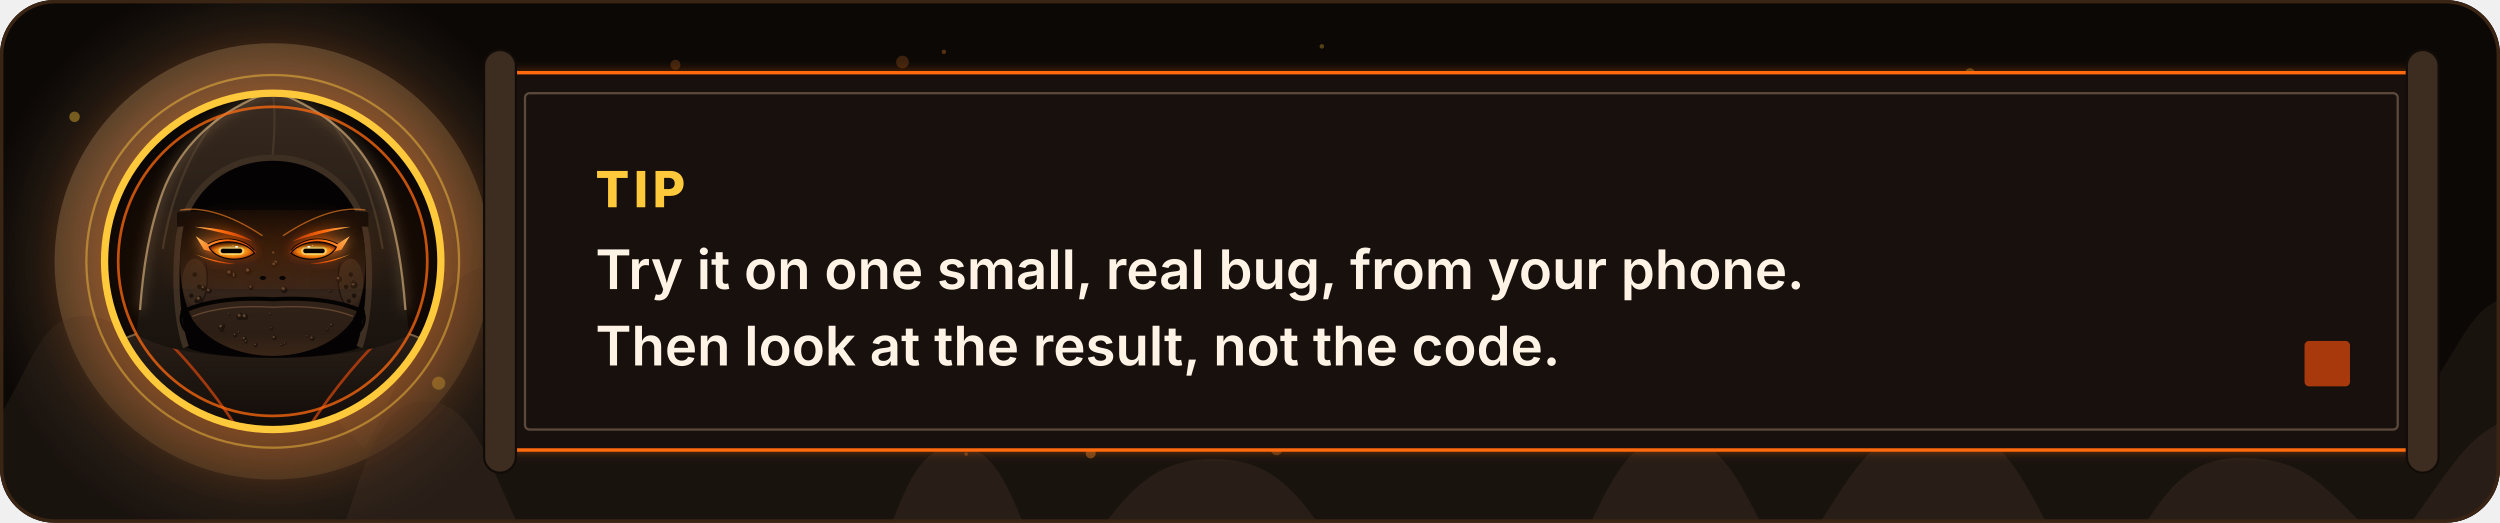
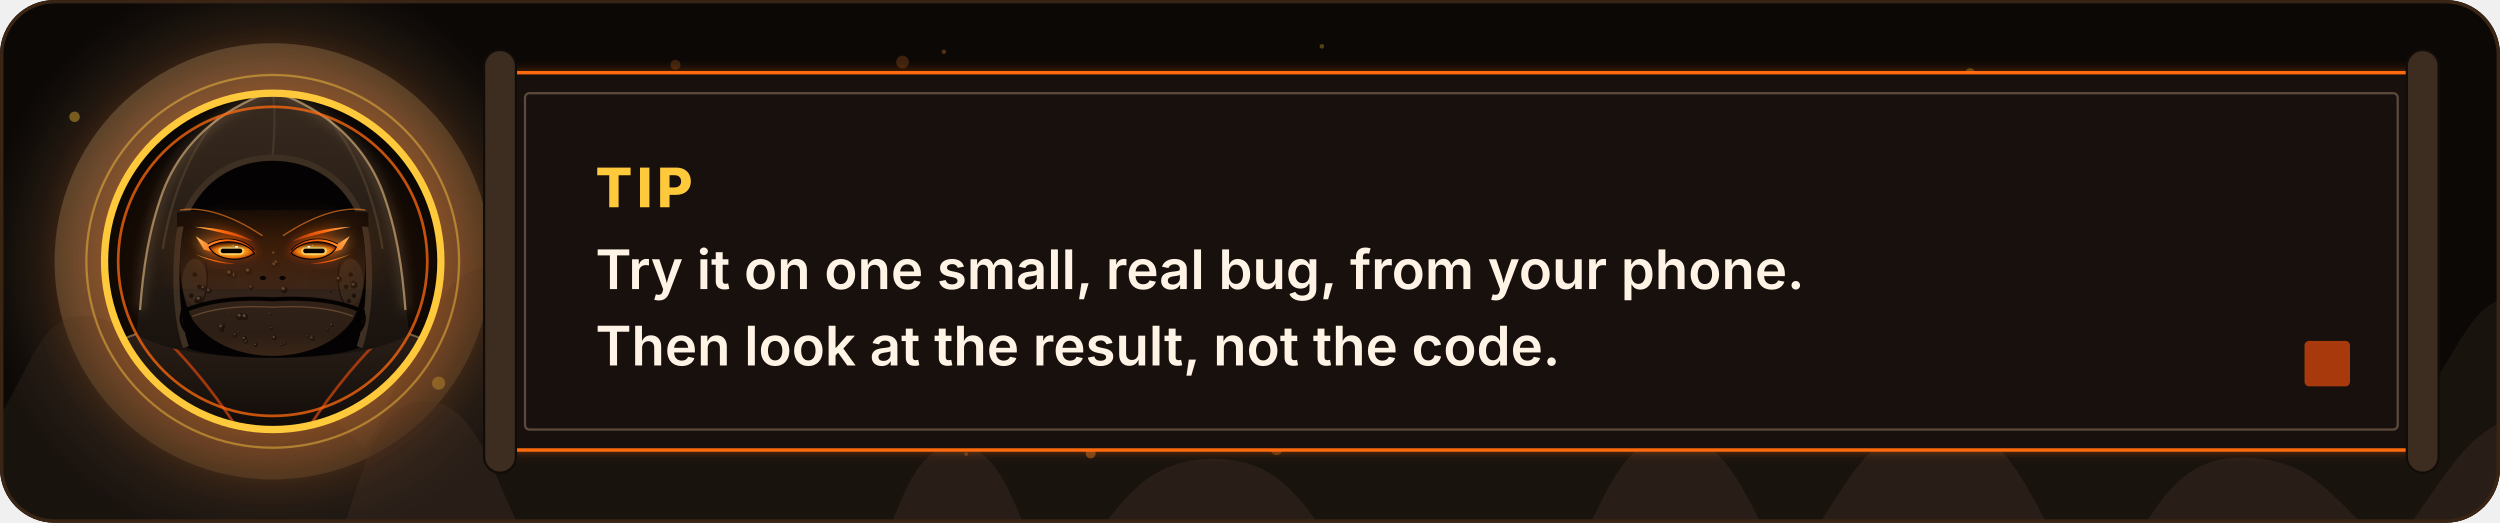
<svg xmlns="http://www.w3.org/2000/svg" viewBox="0 0 1100 230" width="1100" height="230" role="img" aria-label="The toad sage's tip: try it on one small, real bug from your phone, then look at the result, not the code.">
  <style>.pulse{animation:pulse 5s ease-in-out infinite}@keyframes pulse{50%{opacity:.55}}@media (prefers-reduced-motion:reduce){.pulse{animation:none}}</style>
  <defs>
    <linearGradient id="tip-try-d-sky" x1="0" y1="0" x2="0" y2="1">
      <stop offset="0" stop-color="#080605" />
      <stop offset="0.45" stop-color="#1B120C" />
      <stop offset="0.72" stop-color="#22160E" />
      <stop offset="1" stop-color="#0A0706" />
    </linearGradient>
    <radialGradient id="tip-try-d-haze">
      <stop offset="0" stop-color="#FF8A2A" stop-opacity="0.6" />
      <stop offset="0.5" stop-color="#FF6A0F" stop-opacity="0.2" />
      <stop offset="1" stop-color="#FF6A0F" stop-opacity="0" />
    </radialGradient>
    <radialGradient id="tip-try-d-moonglow">
      <stop offset="0.55" stop-color="#F2CD96" stop-opacity="0.5" />
      <stop offset="1" stop-color="#F2CD96" stop-opacity="0" />
    </radialGradient>
    <radialGradient id="tip-try-d-moon" cx="0.4" cy="0.36" r="0.72">
      <stop offset="0" stop-color="#F8E7C6" />
      <stop offset="0.6" stop-color="#E4BC88" />
      <stop offset="1" stop-color="#B8844F" />
    </radialGradient>
    <radialGradient id="tip-try-d-iris" cx="0.51" cy="0.52" r="0.56">
      <stop offset="0" stop-color="#FFF4C2" />
      <stop offset="0.16" stop-color="#FFD54A" />
      <stop offset="0.4" stop-color="#FDB022" />
      <stop offset="0.66" stop-color="#EE7A0C" />
      <stop offset="0.86" stop-color="#A83E08" />
      <stop offset="1" stop-color="#4A1803" />
    </radialGradient>
    <linearGradient id="tip-try-d-lid" x1="0" y1="0.34" x2="0" y2="0.96">
      <stop offset="0" stop-color="#000" stop-opacity="0.85" />
      <stop offset="1" stop-color="#000" stop-opacity="0" />
    </linearGradient>
    <linearGradient id="tip-try-d-markR" x1="0" y1="0.5" x2="1" y2="0.3">
      <stop offset="0" stop-color="#B83A0A" />
      <stop offset="0.55" stop-color="#FF6A0F" />
      <stop offset="1" stop-color="#FFB050" />
    </linearGradient>
    <linearGradient id="tip-try-d-markL" x1="1" y1="0.5" x2="0" y2="0.3">
      <stop offset="0" stop-color="#B83A0A" />
      <stop offset="0.55" stop-color="#FF6A0F" />
      <stop offset="1" stop-color="#FFB050" />
    </linearGradient>
    <linearGradient id="tip-try-d-skin" x1="0" y1="0" x2="0" y2="1">
      <stop offset="0" stop-color="#040202" />
      <stop offset="0.32" stop-color="#1A110B" />
      <stop offset="0.6" stop-color="#33231A" />
      <stop offset="0.86" stop-color="#2C1E14" />
      <stop offset="1" stop-color="#3A2618" />
    </linearGradient>
    <linearGradient id="tip-try-d-robe" x1="0" y1="0" x2="0" y2="1">
      <stop offset="0" stop-color="#2B2018" />
      <stop offset="1" stop-color="#100B08" />
    </linearGradient>
    <linearGradient id="tip-try-d-bust" x1="0" y1="0" x2="0" y2="1">
      <stop offset="0" stop-color="#2B2018" />
      <stop offset="1" stop-color="#0A0604" />
    </linearGradient>
    <linearGradient id="tip-try-d-hood" x1="0" y1="0" x2="0" y2="1">
      <stop offset="0" stop-color="#382A1F" />
      <stop offset="1" stop-color="#18120D" />
    </linearGradient>
    <linearGradient id="tip-try-d-rock" x1="0" y1="0" x2="0" y2="1">
      <stop offset="0" stop-color="#33271D" />
      <stop offset="1" stop-color="#0D0907" />
    </linearGradient>
    <radialGradient id="tip-try-d-disc" cx="0.5" cy="0.42" r="0.62">
      <stop offset="0" stop-color="#3B2B1E" />
      <stop offset="1" stop-color="#100B08" />
    </radialGradient>
    <radialGradient id="tip-try-d-orb" cx="0.4" cy="0.38" r="0.65">
      <stop offset="0" stop-color="#FFF6D0" />
      <stop offset="0.45" stop-color="#FFC93C" />
      <stop offset="1" stop-color="#FF6A0F" />
    </radialGradient>
    <linearGradient id="tip-try-d-fall" x1="0" y1="0" x2="0" y2="1">
      <stop offset="0" stop-color="#F4E6CC" stop-opacity="0.95" />
      <stop offset="1" stop-color="#F4E6CC" stop-opacity="0" />
    </linearGradient>
    <linearGradient id="tip-try-d-word" x1="0" y1="0" x2="0" y2="1">
      <stop offset="0.2" stop-color="#FFF8EC" />
      <stop offset="0.5" stop-color="#FFD27A" />
      <stop offset="0.72" stop-color="#FF8A2A" />
      <stop offset="0.9" stop-color="#E2470A" />
    </linearGradient>
    <linearGradient id="tip-try-d-chief" x1="0" y1="0" x2="0" y2="1">
      <stop offset="0" stop-color="#FFA040" />
      <stop offset="1" stop-color="#F05A0A" />
    </linearGradient>
    <filter id="tip-try-d-wordglow" x="-10%" y="-20%" width="120%" height="140%">
      <feGaussianBlur in="SourceAlpha" stdDeviation="10" result="b" />
      <feFlood flood-color="#FF6A0F" flood-opacity="0.7" />
      <feComposite in2="b" operator="in" result="g" />
      <feMerge>
        <feMergeNode in="g" />
        <feMergeNode in="SourceGraphic" />
      </feMerge>
    </filter>
    <filter id="tip-try-d-glow" x="-50%" y="-50%" width="200%" height="200%">
      <feGaussianBlur in="SourceGraphic" stdDeviation="2.6" result="b" />
      <feMerge>
        <feMergeNode in="b" />
        <feMergeNode in="SourceGraphic" />
      </feMerge>
    </filter>
    <filter id="tip-try-d-blur" x="-50%" y="-50%" width="200%" height="200%">
      <feGaussianBlur stdDeviation="14" />
    </filter>
    <filter id="tip-try-d-mist" x="-30%" y="-200%" width="160%" height="500%">
      <feGaussianBlur stdDeviation="20" />
    </filter>
    <marker id="tip-try-d-hot" viewBox="0 0 12 12" refX="10" refY="6" markerWidth="9" markerHeight="9" markerUnits="userSpaceOnUse" orient="auto-start-reverse">
      <path d="M0 0 L12 6 L0 12 L3 6 z" fill="#FF6A0F" />
    </marker>
    <marker id="tip-try-d-muted" viewBox="0 0 12 12" refX="10" refY="6" markerWidth="9" markerHeight="9" markerUnits="userSpaceOnUse" orient="auto-start-reverse">
      <path d="M0 0 L12 6 L0 12 L3 6 z" fill="#8A705C" />
    </marker>
    <marker id="tip-try-d-bad" viewBox="0 0 12 12" refX="10" refY="6" markerWidth="9" markerHeight="9" markerUnits="userSpaceOnUse" orient="auto-start-reverse">
      <path d="M0 0 L12 6 L0 12 L3 6 z" fill="#FF6A55" />
    </marker>
    <marker id="tip-try-d-loop" viewBox="0 0 12 12" refX="10" refY="6" markerWidth="9" markerHeight="9" markerUnits="userSpaceOnUse" orient="auto-start-reverse">
      <path d="M0 0 L12 6 L0 12 L3 6 z" fill="#FFC93C" />
    </marker>
    <clipPath id="tip-try-d-frame">
      <rect width="1100" height="230" rx="24" />
    </clipPath>
  </defs>
  <g clip-path="url(#tip-try-d-frame)">
    <rect width="1100" height="230" rx="24" fill="#0C0806" />
    <circle cx="120" cy="115" r="129" fill="url(#tip-try-d-moonglow)" opacity="0.3" />
    <circle cx="120" cy="115" r="96" fill="url(#tip-try-d-moon)" opacity="0.22" />
    <path d="M-60 230 L-60 200 C-48 180.9 -45 165.3 -30 165.3 C-15 165.3 -12 173.3 0 183 C14.6 158.9 18.3 139.1 36.6 139.1 C54.8 139.1 58.5 152.3 73.1 168.5 C90.6 167.8 95 167.3 116.9 167.3 C138.7 167.3 143.1 181 160.6 197.7 C184.3 153.1 190.2 116.7 219.9 116.7 C249.5 116.7 255.4 152.3 279.1 195.9 C300.3 179.3 305.5 165.7 331.9 165.7 C358.3 165.7 363.6 169.3 384.7 173.7 C401.8 145.1 406 121.7 427.4 121.7 C448.7 121.7 452.9 152.6 470 190.5 C492.6 176.8 498.3 165.7 526.6 165.7 C554.8 165.7 560.5 164.2 583.1 162.3 C598.6 158 602.5 154.5 621.8 154.5 C641.2 154.5 645 159.8 660.5 166.3 C675.3 157.3 679 149.9 697.5 149.9 C715.9 149.9 719.6 157.1 734.4 166 C749.7 138.6 753.5 116.2 772.5 116.2 C791.6 116.2 795.4 140.7 810.7 170.5 C825.3 149.5 829 132.3 847.3 132.3 C865.6 132.3 869.2 160.3 883.9 194.6 C901.5 154 906 120.9 928 120.9 C950.1 120.9 954.5 153.3 972.2 193 C991.5 165.5 996.3 143.1 1020.5 143.1 C1044.7 143.1 1049.5 155.7 1068.9 171.1 C1084.8 148.8 1088.8 130.5 1108.6 130.5 C1128.5 130.5 1132.5 153.5 1148.4 181.6 C1165.2 163.6 1169.4 148.8 1190.5 148.8 C1211.5 148.8 1215.7 168.3 1232.6 192.1 L1232.6 230 Z" fill="#3A2B21" opacity="0.3" />
    <path d="M-60 230 L-60 280 C-44 251 -40 227.2 -20 227.2 C0 227.2 4 241.7 20 259.5 C43.8 247.2 49.8 237.2 79.5 237.2 C109.2 237.2 115.2 251.2 139 268.4 C157.9 217.9 162.7 176.5 186.4 176.5 C210.1 176.5 214.8 206.4 233.8 242.9 C262.8 240.4 270 238.3 306.3 238.3 C342.6 238.3 349.9 249.6 378.9 263.5 C395.7 226.5 399.9 196.3 420.8 196.3 C441.8 196.3 446 224.7 462.8 259.5 C491.3 227.8 498.5 201.9 534.1 201.9 C569.8 201.9 576.9 230.5 605.5 265.5 C621.8 246 625.9 230.1 646.2 230.1 C666.6 230.1 670.6 241.4 686.9 255.1 C706.8 220.6 711.8 192.3 736.7 192.3 C761.5 192.3 766.5 218.6 786.4 250.8 C813.2 215.4 819.9 186.4 853.4 186.4 C886.8 186.4 893.5 222.7 920.3 267.1 C946.6 230.9 953.1 201.4 986 201.4 C1018.8 201.4 1025.4 219.5 1051.7 241.8 C1078.7 209.1 1085.4 182.4 1119.2 182.4 C1152.9 182.4 1159.7 220.3 1186.6 266.6 L1186.6 230 Z" fill="#3A2B21" opacity="0.45" />
    <ellipse cx="80" cy="189.5" rx="262.2" ry="26" fill="#E9D6BC" opacity="0" filter="url(#tip-try-d-mist)" />
    <ellipse cx="399.8" cy="155.7" rx="218.8" ry="26" fill="#E9D6BC" opacity="0" filter="url(#tip-try-d-mist)" />
    <ellipse cx="663.8" cy="190.4" rx="273.4" ry="26" fill="#E9D6BC" opacity="0" filter="url(#tip-try-d-mist)" />
    <ellipse cx="929.3" cy="160.4" rx="221.4" ry="26" fill="#E9D6BC" opacity="0" filter="url(#tip-try-d-mist)" />
    <circle cx="397.1" cy="27.3" r="2.8" fill="#FF8A2A" opacity="0.2" />
    <circle cx="479.9" cy="199.5" r="2.2" fill="#FF8A2A" opacity="0.4" />
    <circle cx="507.4" cy="71.2" r="1" fill="#FFC93C" opacity="0.3" />
    <circle cx="879.6" cy="79.3" r="1.3" fill="#FFC93C" opacity="0.4" />
    <circle cx="193" cy="168.6" r="2.9" fill="#FFC93C" opacity="0.3" />
    <circle cx="987.5" cy="136.5" r="2.5" fill="#FF8A2A" opacity="0.3" />
    <circle cx="187.7" cy="100.5" r="1.6" fill="#FF8A2A" opacity="0.4" />
    <circle cx="432" cy="55.9" r="1.6" fill="#FFC93C" opacity="0.4" />
    <circle cx="478.5" cy="112.8" r="2" fill="#FF8A2A" opacity="0.3" />
    <circle cx="574" cy="130.5" r="2.1" fill="#FFC93C" opacity="0.3" />
    <circle cx="370.6" cy="106.2" r="2.4" fill="#FF8A2A" opacity="0.3" />
    <circle cx="996" cy="93.2" r="2.1" fill="#FFC93C" opacity="0.3" />
    <circle cx="767.2" cy="67.6" r="2.6" fill="#FFC93C" opacity="0.2" />
    <circle cx="684.4" cy="35.1" r="1.8" fill="#FF8A2A" opacity="0.2" />
    <circle cx="742" cy="139.1" r="3" fill="#FF8A2A" opacity="0.2" />
    <circle cx="583.5" cy="163.5" r="2" fill="#FFC93C" opacity="0.2" />
    <circle cx="84" cy="59.4" r="1.6" fill="#FF8A2A" opacity="0.4" />
    <circle cx="380" cy="102.9" r="2.8" fill="#FFC93C" opacity="0.4" />
    <circle cx="32.8" cy="51.4" r="2.3" fill="#FFC93C" opacity="0.4" />
    <circle cx="806" cy="166.9" r="1.8" fill="#FF8A2A" opacity="0.2" />
    <circle cx="866.8" cy="32.1" r="2.1" fill="#FFC93C" opacity="0.3" />
    <circle cx="415.3" cy="22.8" r="1" fill="#FF8A2A" opacity="0.3" />
    <circle cx="750.9" cy="57.9" r="2.8" fill="#FFC93C" opacity="0.3" />
    <circle cx="295.9" cy="162.8" r="1.7" fill="#FFC93C" opacity="0.5" />
    <circle cx="548.6" cy="160.2" r="2.9" fill="#FF8A2A" opacity="0.5" />
    <circle cx="843.7" cy="168.3" r="2.4" fill="#FFC93C" opacity="0.2" />
    <circle cx="771.6" cy="176.7" r="1.4" fill="#FF8A2A" opacity="0.3" />
    <circle cx="873.8" cy="139.7" r="3" fill="#FFC93C" opacity="0.2" />
    <circle cx="691.6" cy="68.7" r="1" fill="#FF8A2A" opacity="0.3" />
    <circle cx="425.1" cy="199.8" r="0.8" fill="#FF8A2A" opacity="0.3" />
    <circle cx="160.4" cy="154.9" r="2.4" fill="#FF8A2A" opacity="0.4" />
    <circle cx="473.9" cy="107.6" r="2.6" fill="#FF8A2A" opacity="0.4" />
    <circle cx="301.2" cy="148.4" r="2.8" fill="#FF8A2A" opacity="0.4" />
    <circle cx="297.2" cy="28.5" r="2.2" fill="#FF8A2A" opacity="0.2" />
    <circle cx="441.8" cy="123.5" r="1.4" fill="#FF8A2A" opacity="0.3" />
    <circle cx="581.6" cy="20.4" r="1" fill="#FFC93C" opacity="0.3" />
    <circle cx="822.2" cy="51.1" r="1.2" fill="#FF8A2A" opacity="0.3" />
    <circle cx="561.7" cy="197.8" r="2.5" fill="#FF8A2A" opacity="0.3" />
    <circle cx="748.4" cy="128.7" r="1.9" fill="#FF8A2A" opacity="0.4" />
    <circle cx="425.8" cy="58" r="2.2" fill="#FF8A2A" opacity="0.4" />
    <g class="pulse">
      <circle cx="120" cy="115" r="88" fill="#FF6A0F" opacity="0.34" filter="url(#tip-try-d-blur)" />
    </g>
    <circle cx="120" cy="115" r="82" fill="none" stroke="#FFC93C" stroke-width="1" opacity="0.45" />
    <defs>
      <clipPath id="tip-try-d-emblem">
        <circle cx="120" cy="115" r="74" />
      </clipPath>
    </defs>
    <circle cx="120" cy="115" r="74" fill="#0A0604" />
    <g clip-path="url(#tip-try-d-emblem)">
      <g class="pulse">
        <ellipse cx="120" cy="116.9" rx="81.8" ry="62.3" fill="url(#tip-try-d-haze)" opacity="0.48" />
      </g>
      <path d="M68.6 144.9 C54.6 148 39.8 155.1 33.5 175.3 L30.4 201 L209.6 201 L206.5 175.3 C200.2 155.1 185.4 148 171.4 144.9 Z" fill="url(#tip-try-d-bust)" />
      <path d="M61.6 146.5 C50.7 149.6 39 156.6 33.5 176.1" fill="none" stroke="#F2C88C" stroke-width="0.9" opacity="0.45" stroke-linecap="round" />
      <path d="M178.4 146.5 C189.3 149.6 201 156.6 206.5 176.1" fill="none" stroke="#F2C88C" stroke-width="0.9" opacity="0.45" stroke-linecap="round" />
      <path d="M73.3 149.6 C84.2 160.5 96.6 175.3 109.9 197.1" fill="none" stroke="#C2410C" stroke-width="1.2" opacity="0.8" stroke-linecap="round" />
      <path d="M166.7 149.6 C155.8 160.5 143.4 175.3 130.1 197.1" fill="none" stroke="#C2410C" stroke-width="1.2" opacity="0.8" stroke-linecap="round" />
      <path d="M120 39.8 C130.1 43.7 156.6 53.8 168.3 84.2 C175.3 102.1 177.6 124.7 180 147.3 C167.5 154.3 147.3 157.4 120 157.4 C92.7 157.4 72.5 154.3 60 147.3 C62.4 124.7 64.7 102.1 71.7 84.2 C83.4 53.8 109.9 43.7 120 39.8 Z" fill="url(#tip-try-d-hood)" />
      <path d="M95.9 51.5 C84.2 65.5 75.6 85 71.7 109.1" fill="none" stroke="#4A392B" stroke-width="1" opacity="0.8" stroke-linecap="round" />
      <path d="M144.1 51.5 C155.8 65.5 164.4 85 168.3 109.1" fill="none" stroke="#4A392B" stroke-width="1" opacity="0.8" stroke-linecap="round" />
      <path d="M120 39.8 C121.2 49.9 120.8 59.2 120 67.8" fill="none" stroke="#4A392B" stroke-width="1" stroke-linecap="round" opacity="0.8" />
      <path d="M61.6 136.4 C63.1 116.9 65.5 101.3 71.7 84.2 C83.4 53.8 109.9 43.7 120 39.8 C130.1 43.7 156.6 53.8 168.3 84.2 C174.5 101.3 176.9 116.9 178.4 136.4" fill="none" stroke="#F2C88C" stroke-width="1" opacity="0.6" filter="url(#tip-try-d-glow)" />
      <path d="M120 69.4 C142.6 69.4 158.2 85 161.3 104.4 C163.6 122.3 162.1 141.8 158.2 152.7 C147.3 159 92.7 159 81.8 152.7 C77.9 141.8 76.4 122.3 78.7 104.4 C81.8 85 97.4 69.4 120 69.4 Z" fill="#040202" />
      <path d="M81.8 152.7 C77.9 141.8 76.4 122.3 78.7 104.4 C81.8 85 97.4 69.4 120 69.4 C142.6 69.4 158.2 85 161.3 104.4 C163.6 122.3 162.1 141.8 158.2 152.7" fill="none" stroke="#3E2F23" stroke-width="2.7" />
      <path d="M81.1 98.2 C77.9 113 78.7 129.4 84.9 141 C93.5 152.7 108.3 156.6 120 156.6 C131.7 156.6 146.5 152.7 155.1 141 C161.3 129.4 162.1 113 158.9 98.2 C151.2 83.4 88.8 83.4 81.1 98.2 Z" fill="url(#tip-try-d-skin)" />
      <ellipse cx="85.7" cy="123.9" rx="5.5" ry="10.1" fill="#3A291C" opacity="0.85" />
      <path d="M90.4 115.3 C92 122.3 91.2 130.1 88.1 134" fill="none" stroke="#120C08" stroke-width="0.6" stroke-linecap="round" opacity="0.7" />
      <circle cx="85.7" cy="120.8" r="1" fill="#1D130C" />
      <circle cx="87.7" cy="126.2" r="1" fill="#1D130C" />
      <circle cx="84.2" cy="130.1" r="1" fill="#1D130C" />
      <circle cx="86.5" cy="132.5" r="1" fill="#1D130C" />
      <ellipse cx="154.3" cy="123.9" rx="5.5" ry="10.1" fill="#3A291C" opacity="0.85" />
      <path d="M149.6 115.3 C148 122.3 148.8 130.1 151.9 134" fill="none" stroke="#120C08" stroke-width="0.6" stroke-linecap="round" opacity="0.7" />
      <circle cx="154.3" cy="120.8" r="1" fill="#1D130C" />
      <circle cx="152.3" cy="126.2" r="1" fill="#1D130C" />
      <circle cx="155.8" cy="130.1" r="1" fill="#1D130C" />
      <circle cx="153.5" cy="132.5" r="1" fill="#1D130C" />
      <circle cx="103" cy="121" r="1.4" fill="#1D130C" opacity="0.85" />
      <circle cx="102.6" cy="120.5" r="0.6" fill="#9A7050" opacity="0.5" />
      <circle cx="92" cy="128" r="1.2" fill="#1D130C" opacity="0.85" />
      <circle cx="91.6" cy="127.6" r="0.6" fill="#9A7050" opacity="0.5" />
      <circle cx="145.4" cy="128.1" r="0.7" fill="#1D130C" opacity="0.85" />
      <circle cx="145.2" cy="127.9" r="0.3" fill="#9A7050" opacity="0.5" />
      <circle cx="98" cy="143.5" r="1.2" fill="#1D130C" opacity="0.85" />
      <circle cx="97.6" cy="143.1" r="0.6" fill="#9A7050" opacity="0.5" />
      <circle cx="105" cy="146.2" r="0.6" fill="#1D130C" opacity="0.85" />
      <circle cx="104.9" cy="146" r="0.3" fill="#9A7050" opacity="0.5" />
      <circle cx="121.7" cy="115.7" r="1.3" fill="#1D130C" opacity="0.85" />
      <circle cx="121.3" cy="115.2" r="0.6" fill="#9A7050" opacity="0.5" />
      <circle cx="155.8" cy="125.4" r="1.6" fill="#1D130C" opacity="0.85" />
      <circle cx="155.3" cy="124.9" r="0.7" fill="#9A7050" opacity="0.5" />
      <circle cx="155" cy="124" r="0.8" fill="#1D130C" opacity="0.85" />
      <circle cx="154.8" cy="123.7" r="0.3" fill="#9A7050" opacity="0.5" />
      <circle cx="100.9" cy="138.3" r="0.6" fill="#1D130C" opacity="0.85" />
      <circle cx="100.7" cy="138.1" r="0.3" fill="#9A7050" opacity="0.5" />
      <circle cx="120.7" cy="148.6" r="1.1" fill="#1D130C" opacity="0.85" />
      <circle cx="120.4" cy="148.3" r="0.5" fill="#9A7050" opacity="0.5" />
      <circle cx="89.5" cy="126.7" r="1.2" fill="#1D130C" opacity="0.85" />
      <circle cx="89.2" cy="126.3" r="0.5" fill="#9A7050" opacity="0.5" />
      <circle cx="124" cy="151.8" r="0.7" fill="#1D130C" opacity="0.85" />
      <circle cx="123.7" cy="151.5" r="0.3" fill="#9A7050" opacity="0.5" />
      <circle cx="125.1" cy="127.6" r="1.5" fill="#1D130C" opacity="0.85" />
      <circle cx="124.6" cy="127" r="0.7" fill="#9A7050" opacity="0.5" />
      <circle cx="125.4" cy="151.1" r="0.7" fill="#1D130C" opacity="0.85" />
      <circle cx="125.2" cy="150.9" r="0.3" fill="#9A7050" opacity="0.5" />
      <circle cx="103.5" cy="147.5" r="1" fill="#1D130C" opacity="0.85" />
      <circle cx="103.2" cy="147.1" r="0.4" fill="#9A7050" opacity="0.5" />
      <circle cx="149.1" cy="122.9" r="1.4" fill="#1D130C" opacity="0.85" />
      <circle cx="148.7" cy="122.4" r="0.6" fill="#9A7050" opacity="0.5" />
      <circle cx="107.6" cy="149" r="1.1" fill="#1D130C" opacity="0.85" />
      <circle cx="107.2" cy="148.7" r="0.5" fill="#9A7050" opacity="0.5" />
      <circle cx="105.7" cy="139.3" r="1.7" fill="#1D130C" opacity="0.85" />
      <circle cx="105.2" cy="138.7" r="0.7" fill="#9A7050" opacity="0.5" />
      <circle cx="119.4" cy="144.5" r="0.8" fill="#1D130C" opacity="0.85" />
      <circle cx="119.2" cy="144.2" r="0.3" fill="#9A7050" opacity="0.5" />
      <circle cx="120.7" cy="116.6" r="1.3" fill="#1D130C" opacity="0.85" />
      <circle cx="120.4" cy="116.1" r="0.6" fill="#9A7050" opacity="0.5" />
      <circle cx="97.7" cy="145.2" r="1" fill="#1D130C" opacity="0.85" />
      <circle cx="97.4" cy="144.8" r="0.4" fill="#9A7050" opacity="0.5" />
      <circle cx="146" cy="143.1" r="0.8" fill="#1D130C" opacity="0.85" />
      <circle cx="145.7" cy="142.8" r="0.4" fill="#9A7050" opacity="0.5" />
      <circle cx="103.1" cy="121.7" r="0.9" fill="#1D130C" opacity="0.85" />
      <circle cx="102.8" cy="121.4" r="0.4" fill="#9A7050" opacity="0.5" />
      <circle cx="118.9" cy="138.3" r="0.6" fill="#1D130C" opacity="0.85" />
      <circle cx="118.7" cy="138" r="0.3" fill="#9A7050" opacity="0.5" />
      <circle cx="87.6" cy="131.7" r="1.6" fill="#1D130C" opacity="0.85" />
      <circle cx="87.2" cy="131.2" r="0.7" fill="#9A7050" opacity="0.5" />
      <circle cx="137.5" cy="148.9" r="1.1" fill="#1D130C" opacity="0.85" />
      <circle cx="137.1" cy="148.5" r="0.5" fill="#9A7050" opacity="0.5" />
      <circle cx="109.4" cy="119.4" r="1.6" fill="#1D130C" opacity="0.85" />
      <circle cx="108.9" cy="118.8" r="0.7" fill="#9A7050" opacity="0.5" />
      <circle cx="107.8" cy="139.5" r="1.5" fill="#1D130C" opacity="0.85" />
      <circle cx="107.4" cy="138.9" r="0.7" fill="#9A7050" opacity="0.5" />
      <circle cx="144" cy="145.1" r="0.8" fill="#1D130C" opacity="0.85" />
      <circle cx="143.8" cy="144.8" r="0.3" fill="#9A7050" opacity="0.5" />
      <circle cx="97.4" cy="144" r="1.4" fill="#1D130C" opacity="0.85" />
      <circle cx="97" cy="143.5" r="0.6" fill="#9A7050" opacity="0.5" />
      <circle cx="110.5" cy="126.5" r="1.1" fill="#1D130C" opacity="0.85" />
      <circle cx="110.2" cy="126.1" r="0.5" fill="#9A7050" opacity="0.5" />
      <circle cx="135.3" cy="147.9" r="0.7" fill="#1D130C" opacity="0.85" />
      <circle cx="135.1" cy="147.7" r="0.3" fill="#9A7050" opacity="0.5" />
      <circle cx="120.5" cy="111.5" r="1.1" fill="#1D130C" opacity="0.85" />
      <circle cx="120.2" cy="111.1" r="0.5" fill="#9A7050" opacity="0.5" />
      <circle cx="101.1" cy="120.2" r="1.5" fill="#1D130C" opacity="0.85" />
      <circle cx="100.7" cy="119.7" r="0.7" fill="#9A7050" opacity="0.5" />
      <circle cx="112.5" cy="151.8" r="1" fill="#1D130C" opacity="0.85" />
      <circle cx="112.2" cy="151.5" r="0.4" fill="#9A7050" opacity="0.5" />
      <circle cx="108.2" cy="150.3" r="0.9" fill="#1D130C" opacity="0.85" />
      <circle cx="108" cy="150" r="0.4" fill="#9A7050" opacity="0.5" />
      <path d="M77.9 93.5 C87.3 91.2 101.3 95.1 117.7 106 C104.4 101.3 90.4 99 77.9 99.8 Z" fill="#120B07" />
      <path d="M162.1 93.5 C152.7 91.2 138.7 95.1 122.3 106 C135.6 101.3 149.6 99 162.1 99.8 Z" fill="#120B07" />
      <path d="M79.5 92.4 C88.8 90.8 101.3 94.3 115.3 103.6" fill="none" stroke="#FF8A2A" stroke-width="0.6" opacity="0.6" stroke-linecap="round" />
      <path d="M160.5 92.4 C151.2 90.8 138.7 94.3 124.7 103.6" fill="none" stroke="#FF8A2A" stroke-width="0.6" opacity="0.6" stroke-linecap="round" />
      <g class="pulse">
        <ellipse cx="100.5" cy="109.9" rx="17.9" ry="8.6" fill="#FF6A0F" opacity="0.45" filter="url(#tip-try-d-blur)" />
        <ellipse cx="139.5" cy="109.9" rx="17.9" ry="8.6" fill="#FF6A0F" opacity="0.45" filter="url(#tip-try-d-blur)" />
      </g>
      <defs>
        <clipPath id="tip-try-d-eye1">
          <path d="M112 111.4 C109 107 99.5 104.2 92 108.7 C94.4 113.9 105.1 116.3 112 111.4 Z" />
        </clipPath>
      </defs>
      <path d="M111.1 106.1 C105.8 102.6 96.5 100.2 85.7 99.8 C95.2 101.7 103.2 103.8 111.1 106.1 Z" fill="url(#tip-try-d-markL)" filter="url(#tip-try-d-glow)" />
      <path d="M112.6 111.1 C109.3 105.8 99.5 102.6 91.4 107.3 L86.1 103.9 L89.7 109.8 C98.1 112.5 106.1 112.5 112 111.4 Z" fill="url(#tip-try-d-markL)" filter="url(#tip-try-d-glow)" />
      <path d="M103.7 116.1 C97.3 116.4 91.4 114.4 85.9 111.8 C90.7 113.7 96.5 115.2 103.7 116.1 Z" fill="url(#tip-try-d-markL)" filter="url(#tip-try-d-glow)" />
      <path d="M112 111.4 C109 107 99.5 104.2 92 108.7 C94.4 113.9 105.1 116.3 112 111.4 Z" fill="url(#tip-try-d-iris)" />
      <g clip-path="url(#tip-try-d-eye1)">
        <path d="M99.6 110.5 L93.2 110.7 M99.7 110.8 L93.6 112.3 M99.9 111.1 L94.6 113.7 M100.3 111.3 L96.1 114.8 M100.8 111.5 L97.9 115.7 M101.4 111.6 L100 116.3 M101.9 111.6 L102.3 116.4 M102.5 111.6 L104.5 116.1 M103.1 111.4 L106.5 115.4 M103.5 111.2 L108.2 114.4 M103.8 111 L109.5 113.1 M104 110.7 L110.3 111.7 M104.1 110.4 L110.4 110.1 M104 110.1 L110 108.6 M103.7 109.8 L109.1 107.2 M103.3 109.5 L107.6 106 M102.9 109.4 L105.8 105.1 M102.3 109.3 L103.6 104.6 M101.7 109.2 L101.4 104.5 M101.1 109.3 L99.2 104.8 M100.6 109.4 L97.2 105.4 M100.2 109.6 L95.5 106.4 M99.8 109.9 L94.2 107.7 M99.6 110.2 L93.4 109.2" fill="none" stroke="#7A3203" stroke-width="0.1" opacity="0.3" />
        <g class="pulse">
          <rect x="96.1" y="108.6" width="11.4" height="3.6" rx="1.8" fill="#FFF1A8" opacity="0.5" />
        </g>
        <rect x="97.1" y="109.4" width="9.5" height="2" rx="1" fill="#050302" />
        <rect x="90.8" y="103.3" width="21.8" height="6.6" rx="0" fill="url(#tip-try-d-lid)" />
      </g>
      <path d="M112 111.4 C109 107 99.5 104.2 92 108.7 C94.4 113.9 105.1 116.3 112 111.4 Z" fill="none" stroke="#050302" stroke-width="0.5" />
      <path d="M111.8 110 C108.5 105.8 99.5 102.9 91.5 107.3" fill="none" stroke="#050302" stroke-width="0.4" stroke-linecap="round" />
      <ellipse cx="104.1" cy="108.6" rx="0.7" ry="0.4" fill="#FFFFFF" opacity="0.92" />
      <circle cx="102.6" cy="108.1" r="0.2" fill="#FFFFFF" opacity="0.8" />
      <defs>
        <clipPath id="tip-try-d-eye2">
          <path d="M128 111.4 C131 107 140.5 104.2 148 108.7 C145.6 113.9 134.9 116.3 128 111.4 Z" />
        </clipPath>
      </defs>
      <path d="M128.9 106.1 C134.2 102.6 143.5 100.2 154.3 99.8 C144.8 101.7 136.8 103.8 128.9 106.1 Z" fill="url(#tip-try-d-markR)" filter="url(#tip-try-d-glow)" />
      <path d="M127.4 111.1 C130.7 105.8 140.5 102.6 148.6 107.3 L153.9 103.9 L150.3 109.8 C141.9 112.5 133.9 112.5 128 111.4 Z" fill="url(#tip-try-d-markR)" filter="url(#tip-try-d-glow)" />
      <path d="M136.3 116.1 C142.7 116.4 148.6 114.4 154.1 111.8 C149.3 113.7 143.5 115.2 136.3 116.1 Z" fill="url(#tip-try-d-markR)" filter="url(#tip-try-d-glow)" />
      <path d="M128 111.4 C131 107 140.5 104.2 148 108.7 C145.6 113.9 134.9 116.3 128 111.4 Z" fill="url(#tip-try-d-iris)" />
      <g clip-path="url(#tip-try-d-eye2)">
        <path d="M140.4 110.5 L146.8 110.7 M140.3 110.8 L146.4 112.3 M140.1 111.1 L145.4 113.7 M139.7 111.3 L143.9 114.8 M139.2 111.5 L142.1 115.7 M138.6 111.6 L140 116.3 M138.1 111.6 L137.7 116.4 M137.5 111.6 L135.5 116.1 M136.9 111.4 L133.5 115.4 M136.5 111.2 L131.8 114.4 M136.2 111 L130.5 113.1 M136 110.7 L129.7 111.7 M135.9 110.4 L129.6 110.1 M136 110.1 L130 108.6 M136.3 109.8 L130.9 107.2 M136.7 109.5 L132.4 106 M137.1 109.4 L134.2 105.1 M137.7 109.3 L136.4 104.6 M138.3 109.2 L138.6 104.5 M138.9 109.3 L140.8 104.8 M139.4 109.4 L142.8 105.4 M139.8 109.6 L144.5 106.4 M140.2 109.9 L145.8 107.7 M140.4 110.2 L146.6 109.2" fill="none" stroke="#7A3203" stroke-width="0.1" opacity="0.3" />
        <g class="pulse">
          <rect x="132.5" y="108.6" width="11.4" height="3.6" rx="1.8" fill="#FFF1A8" opacity="0.5" />
        </g>
        <rect x="133.4" y="109.4" width="9.5" height="2" rx="1" fill="#050302" />
        <rect x="127.3" y="103.3" width="21.8" height="6.6" rx="0" fill="url(#tip-try-d-lid)" />
      </g>
      <path d="M128 111.4 C131 107 140.5 104.2 148 108.7 C145.6 113.9 134.9 116.3 128 111.4 Z" fill="none" stroke="#050302" stroke-width="0.5" />
      <path d="M128.2 110 C131.5 105.8 140.5 102.9 148.5 107.3" fill="none" stroke="#050302" stroke-width="0.4" stroke-linecap="round" />
      <ellipse cx="135.9" cy="108.6" rx="0.7" ry="0.4" fill="#FFFFFF" opacity="0.92" />
      <circle cx="137.4" cy="108.1" r="0.2" fill="#FFFFFF" opacity="0.8" />
      <ellipse cx="115.7" cy="122.3" rx="1.4" ry="0.9" fill="#070403" />
      <ellipse cx="124.3" cy="122.3" rx="1.4" ry="0.9" fill="#070403" />
      <path d="M84.9 139.1 C95.1 135.2 107.5 134.4 120 135.2 C132.5 134.4 144.9 135.2 155.1 139.1" fill="none" stroke="#8A6242" stroke-width="0.6" stroke-linecap="round" opacity="0.55" />
      <path d="M80.3 137.1 C92 131.7 106.8 130.9 120 131.7 C133.2 130.9 148 131.7 159.7 137.1" fill="none" stroke="#050302" stroke-width="1.8" stroke-linecap="round" />
      <path d="M80.3 137.1 C79.1 139.5 79.5 142.6 81.4 145.3" fill="none" stroke="#050302" stroke-width="1.2" stroke-linecap="round" />
      <path d="M159.7 137.1 C160.9 139.5 160.5 142.6 158.6 145.3" fill="none" stroke="#050302" stroke-width="1.2" stroke-linecap="round" />
    </g>
    <circle cx="120" cy="115" r="74" fill="none" stroke="#FFC93C" stroke-width="3.2" />
    <circle cx="120" cy="115" r="68" fill="none" stroke="#FF6A0F" stroke-width="1.2" opacity="0.75" />
    <rect x="222" y="32" width="842" height="166" rx="4" fill="#FF6A0F" opacity="0.5" filter="url(#tip-try-d-glow)" />
    <rect x="222" y="32" width="842" height="166" rx="4" fill="#17100C" stroke="#FF6A0F" stroke-width="1.5" />
    <rect x="231" y="41" width="824" height="148" rx="2" fill="none" stroke="#8A705C" stroke-width="1" opacity="0.6" />
    <rect x="213" y="22" width="14" height="186" rx="7" fill="#3D2D21" stroke="#120C08" stroke-width="1" />
    <rect x="1059" y="22" width="14" height="186" rx="7" fill="#3D2D21" stroke="#120C08" stroke-width="1" />
    <rect x="1014" y="150" width="20" height="20" rx="2" fill="#C2410C" opacity="0.85" />
-     <text x="262" y="91.2" font-family="-apple-system, BlinkMacSystemFont, 'Segoe UI', Inter, Helvetica, Arial, sans-serif" font-size="22" font-weight="800" fill="#FFC93C" text-anchor="start" letter-spacing="2">
+     <text x="262" y="91.2" font-family="-apple-system, BlinkMacSystemFont, 'Segoe UI', Inter, Helvetica, Arial, sans-serif" font-size="24" font-weight="800" fill="#FFC93C" text-anchor="start" letter-spacing="2">
      <tspan x="262" dy="0">TIP</tspan>
    </text>
    <text x="262" y="127.2" font-family="-apple-system, BlinkMacSystemFont, 'Segoe UI', Inter, Helvetica, Arial, sans-serif" font-size="24" font-weight="600" fill="#FFF3E6" text-anchor="start">
      <tspan x="262" dy="0">Try it on one small, real bug, from your phone.</tspan>
      <tspan x="262" dy="33.6">Then look at the result, not the code.</tspan>
    </text>
  </g>
  <rect x="0.75" y="0.75" width="1098.5" height="228.5" rx="23.25" fill="none" stroke="#3A2414" stroke-width="1.5" />
</svg>
